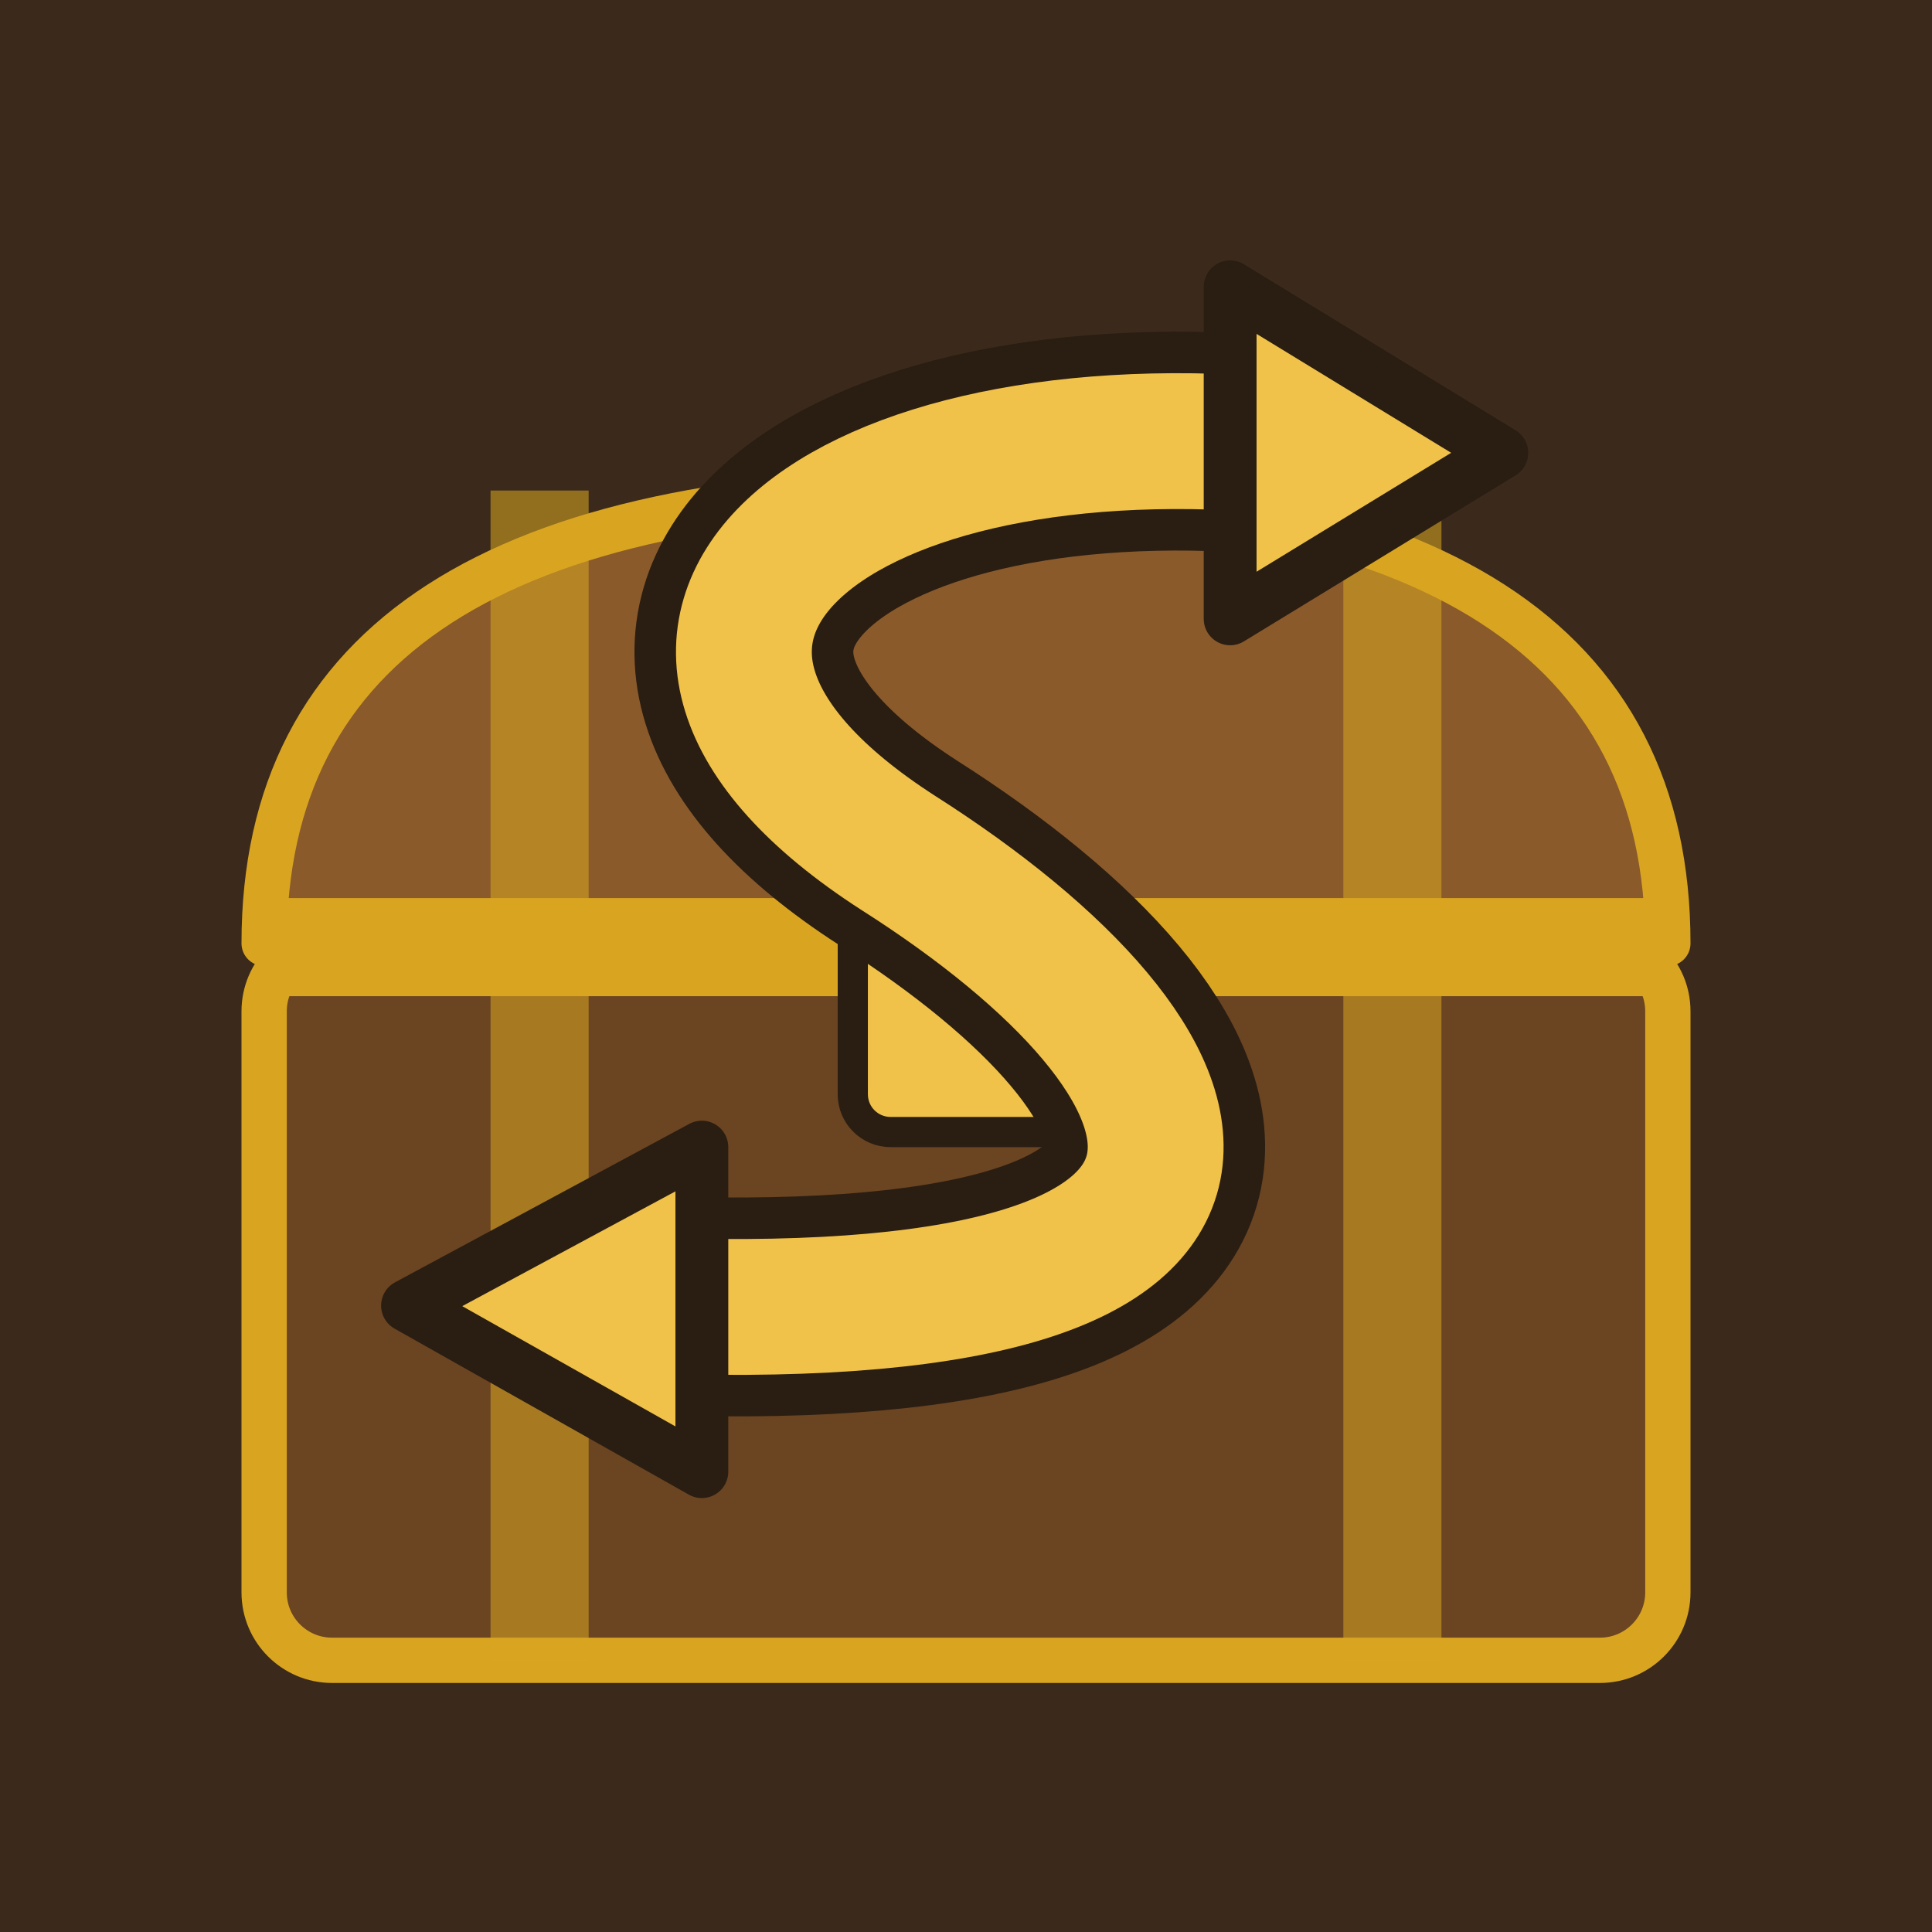
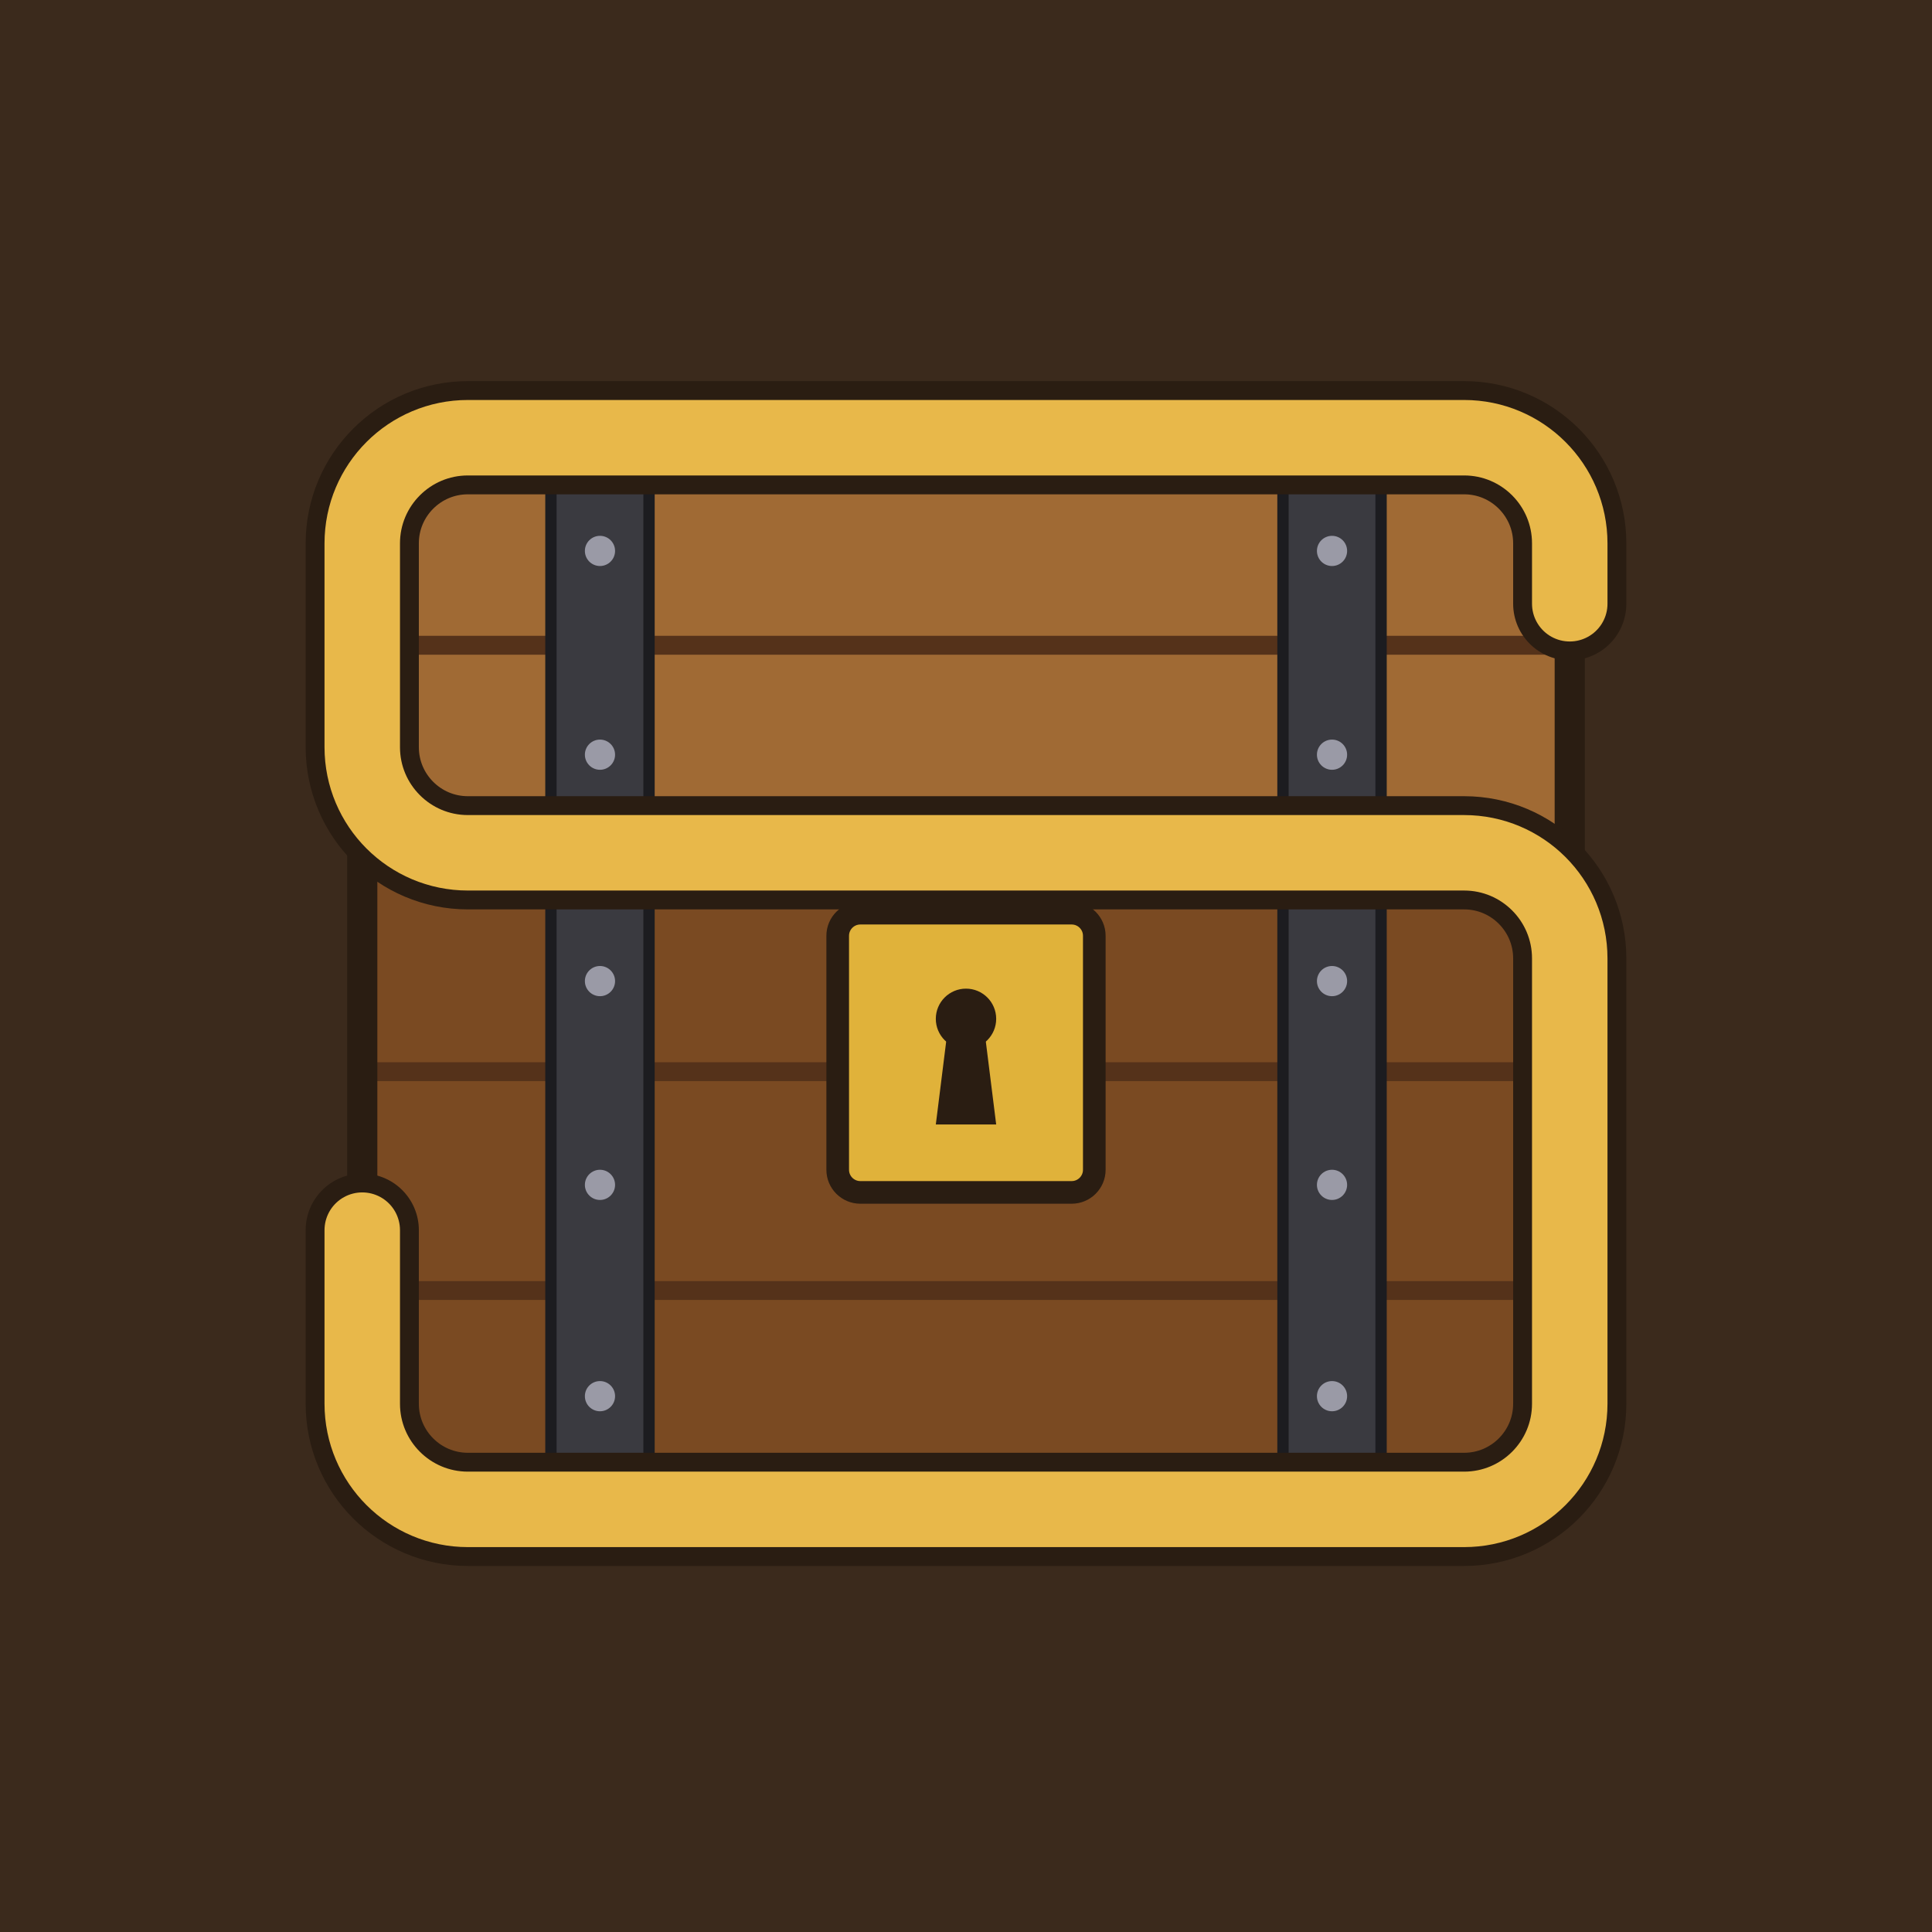
<svg xmlns="http://www.w3.org/2000/svg" viewBox="0 0 512 512">
+   <defs>
+     <clipPath id="chest">
+       <path d="M124 116 H388 A28 28 0 0 1 416 144 V372 A28 28 0 0 1 388 400 H124 A28 28 0 0 1 96 372 V144 A28 28 0 0 1 124 116 Z" />
+     </clipPath>
+   </defs>
  <rect width="512" height="512" fill="#3b2a1c" />
-   <path d="M70 250 Q70 130 256 130 Q442 130 442 250 Z" fill="#8a5a2b" stroke="#d9a521" stroke-width="12" stroke-linejoin="round" />
-   <rect x="70" y="250" width="372" height="190" rx="18" fill="#6b4421" stroke="#d9a521" stroke-width="12" />
-   <rect x="70" y="238" width="372" height="26" fill="#d9a521" />
-   <rect x="130" y="130" width="26" height="310" fill="#d9a521" opacity="0.55" />
-   <rect x="356" y="130" width="26" height="310" fill="#d9a521" opacity="0.55" />
-   <rect x="226" y="236" width="60" height="64" rx="10" fill="#f0c24a" stroke="#2a1d12" stroke-width="8" />
-   <circle cx="256" cy="262" r="8" fill="#2a1d12" />
-   <g fill="none" stroke-linecap="butt" stroke-linejoin="round">
-     <path d="M338 118 C218 108 148 168 238 226 C326 282 352 352 174 346" stroke="#2a1d12" stroke-width="58" />
-     <path d="M338 118 C218 108 148 168 238 226 C326 282 352 352 174 346" stroke="#f0c24a" stroke-width="36" />
+   <g clip-path="url(#chest)">
+     <rect x="96" y="116" width="320" height="110" fill="#a06a34" />
+     <rect x="96" y="226" width="320" height="174" fill="#7a4a22" />
+     <g stroke="#55321a" stroke-width="5">
+       <line x1="96" y1="171" x2="416" y2="171" />
+       <line x1="96" y1="284" x2="416" y2="284" />
+       <line x1="96" y1="342" x2="416" y2="342" />
+     </g>
+     <g fill="#3a3a40" stroke="#1c1c20" stroke-width="3">
+       <rect x="146" y="116" width="26" height="284" />
+       <rect x="340" y="116" width="26" height="284" />
+     </g>
+     <g fill="#9a9aa6">
+       <circle cx="159" cy="146" r="4" />
+       <circle cx="159" cy="200" r="4" />
+       <circle cx="159" cy="260" r="4" />
+       <circle cx="159" cy="314" r="4" />
+       <circle cx="159" cy="370" r="4" />
+       <circle cx="353" cy="146" r="4" />
+       <circle cx="353" cy="200" r="4" />
+       <circle cx="353" cy="260" r="4" />
+       <circle cx="353" cy="314" r="4" />
+       <circle cx="353" cy="370" r="4" />
+     </g>
  </g>
-   <g stroke="#2a1d12" stroke-width="14" stroke-linejoin="round" fill="#f0c24a">
-     <path d="M326 76 L398 120 L326 164 Z" />
-     <path d="M186 304 L108 346 L186 390 Z" />
+   <rect x="222" y="242" width="68" height="74" rx="6" fill="#e0b23a" stroke="#2a1d12" stroke-width="6" />
+   <circle cx="256" cy="270" r="8" fill="#2a1d12" />
+   <path d="M251 274 H261 L264 298 H248 Z" fill="#2a1d12" />
+   <path d="M124 116 H388 A28 28 0 0 1 416 144 V372 A28 28 0 0 1 388 400 H124 A28 28 0 0 1 96 372 V144 A28 28 0 0 1 124 116 Z" fill="none" stroke="#2a1d12" stroke-width="8" />
+   <g fill="none" stroke-linejoin="round" stroke-linecap="round">
+     <path d="M416 160 V144 A28 28 0 0 0 388 116 H124 A28 28 0 0 0 96 144 V198 A28 28 0 0 0 124 226 H388 A28 28 0 0 1 416 254 V372 A28 28 0 0 1 388 400 H124 A28 28 0 0 1 96 372 V326" stroke="#2a1d12" stroke-width="30" />
+     <path d="M416 160 V144 A28 28 0 0 0 388 116 H124 A28 28 0 0 0 96 144 V198 A28 28 0 0 0 124 226 H388 A28 28 0 0 1 416 254 V372 A28 28 0 0 1 388 400 H124 A28 28 0 0 1 96 372 V326" stroke="#e8b84a" stroke-width="20" />
  </g>
</svg>
